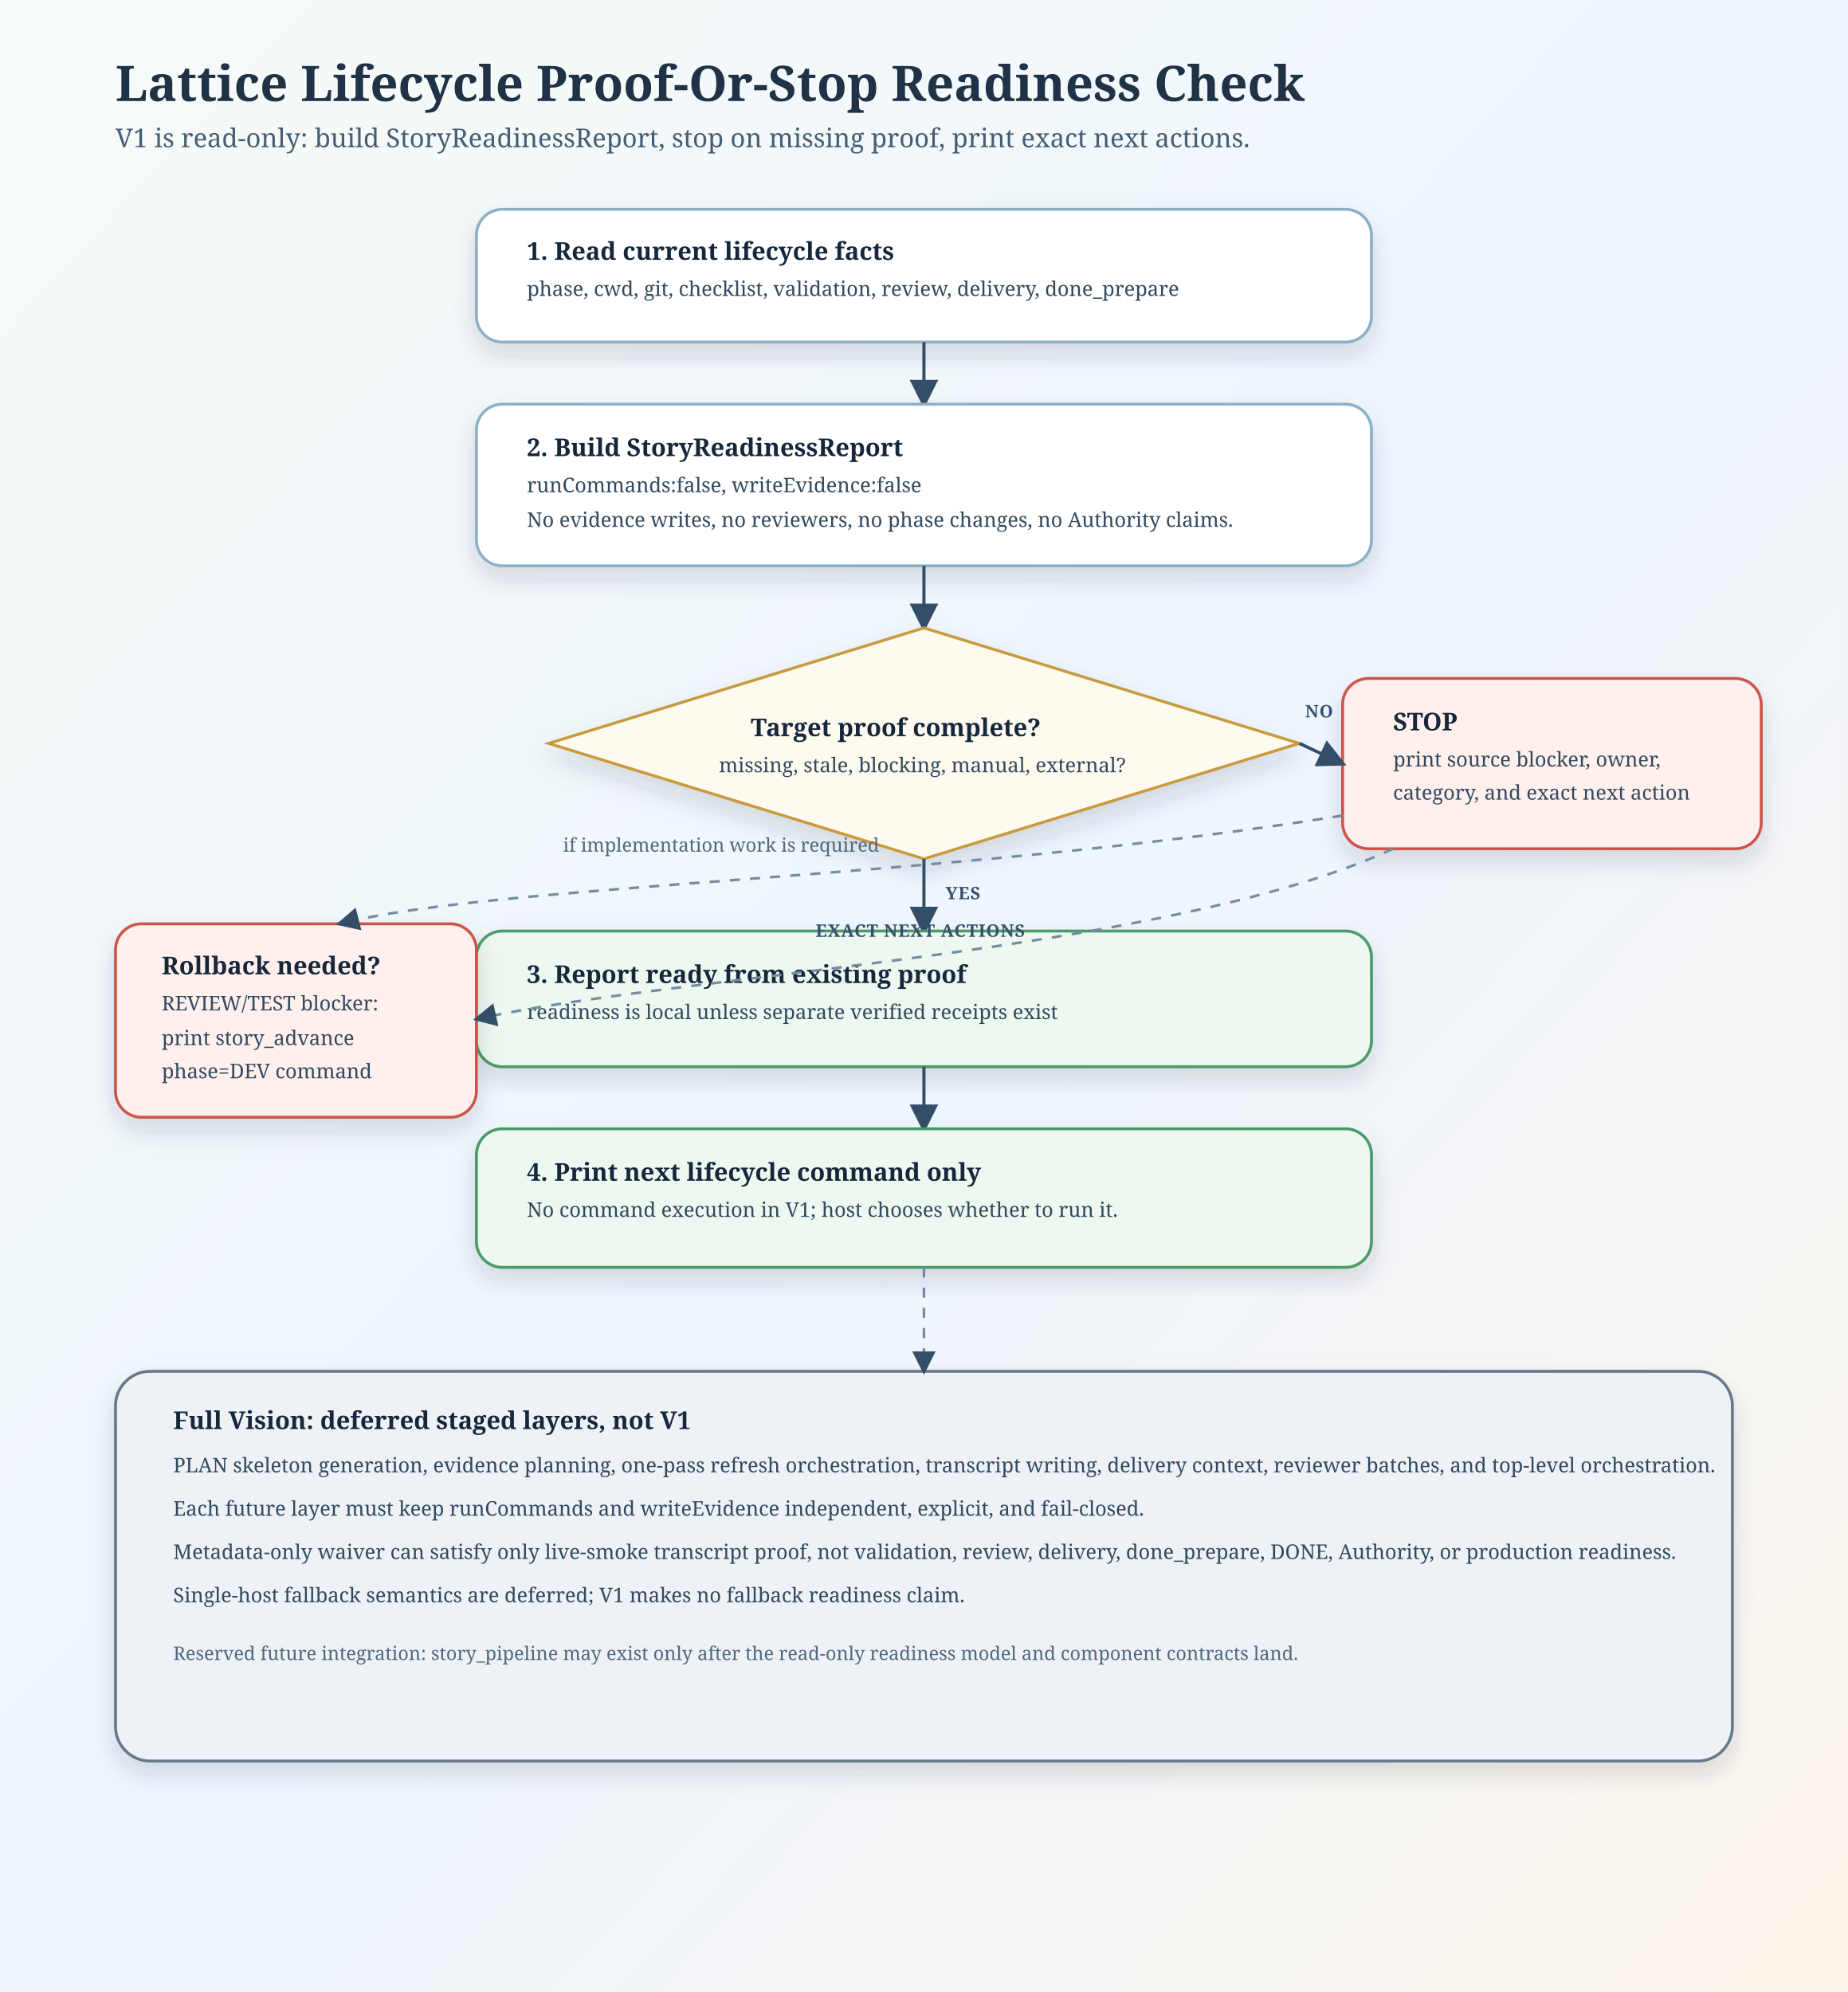
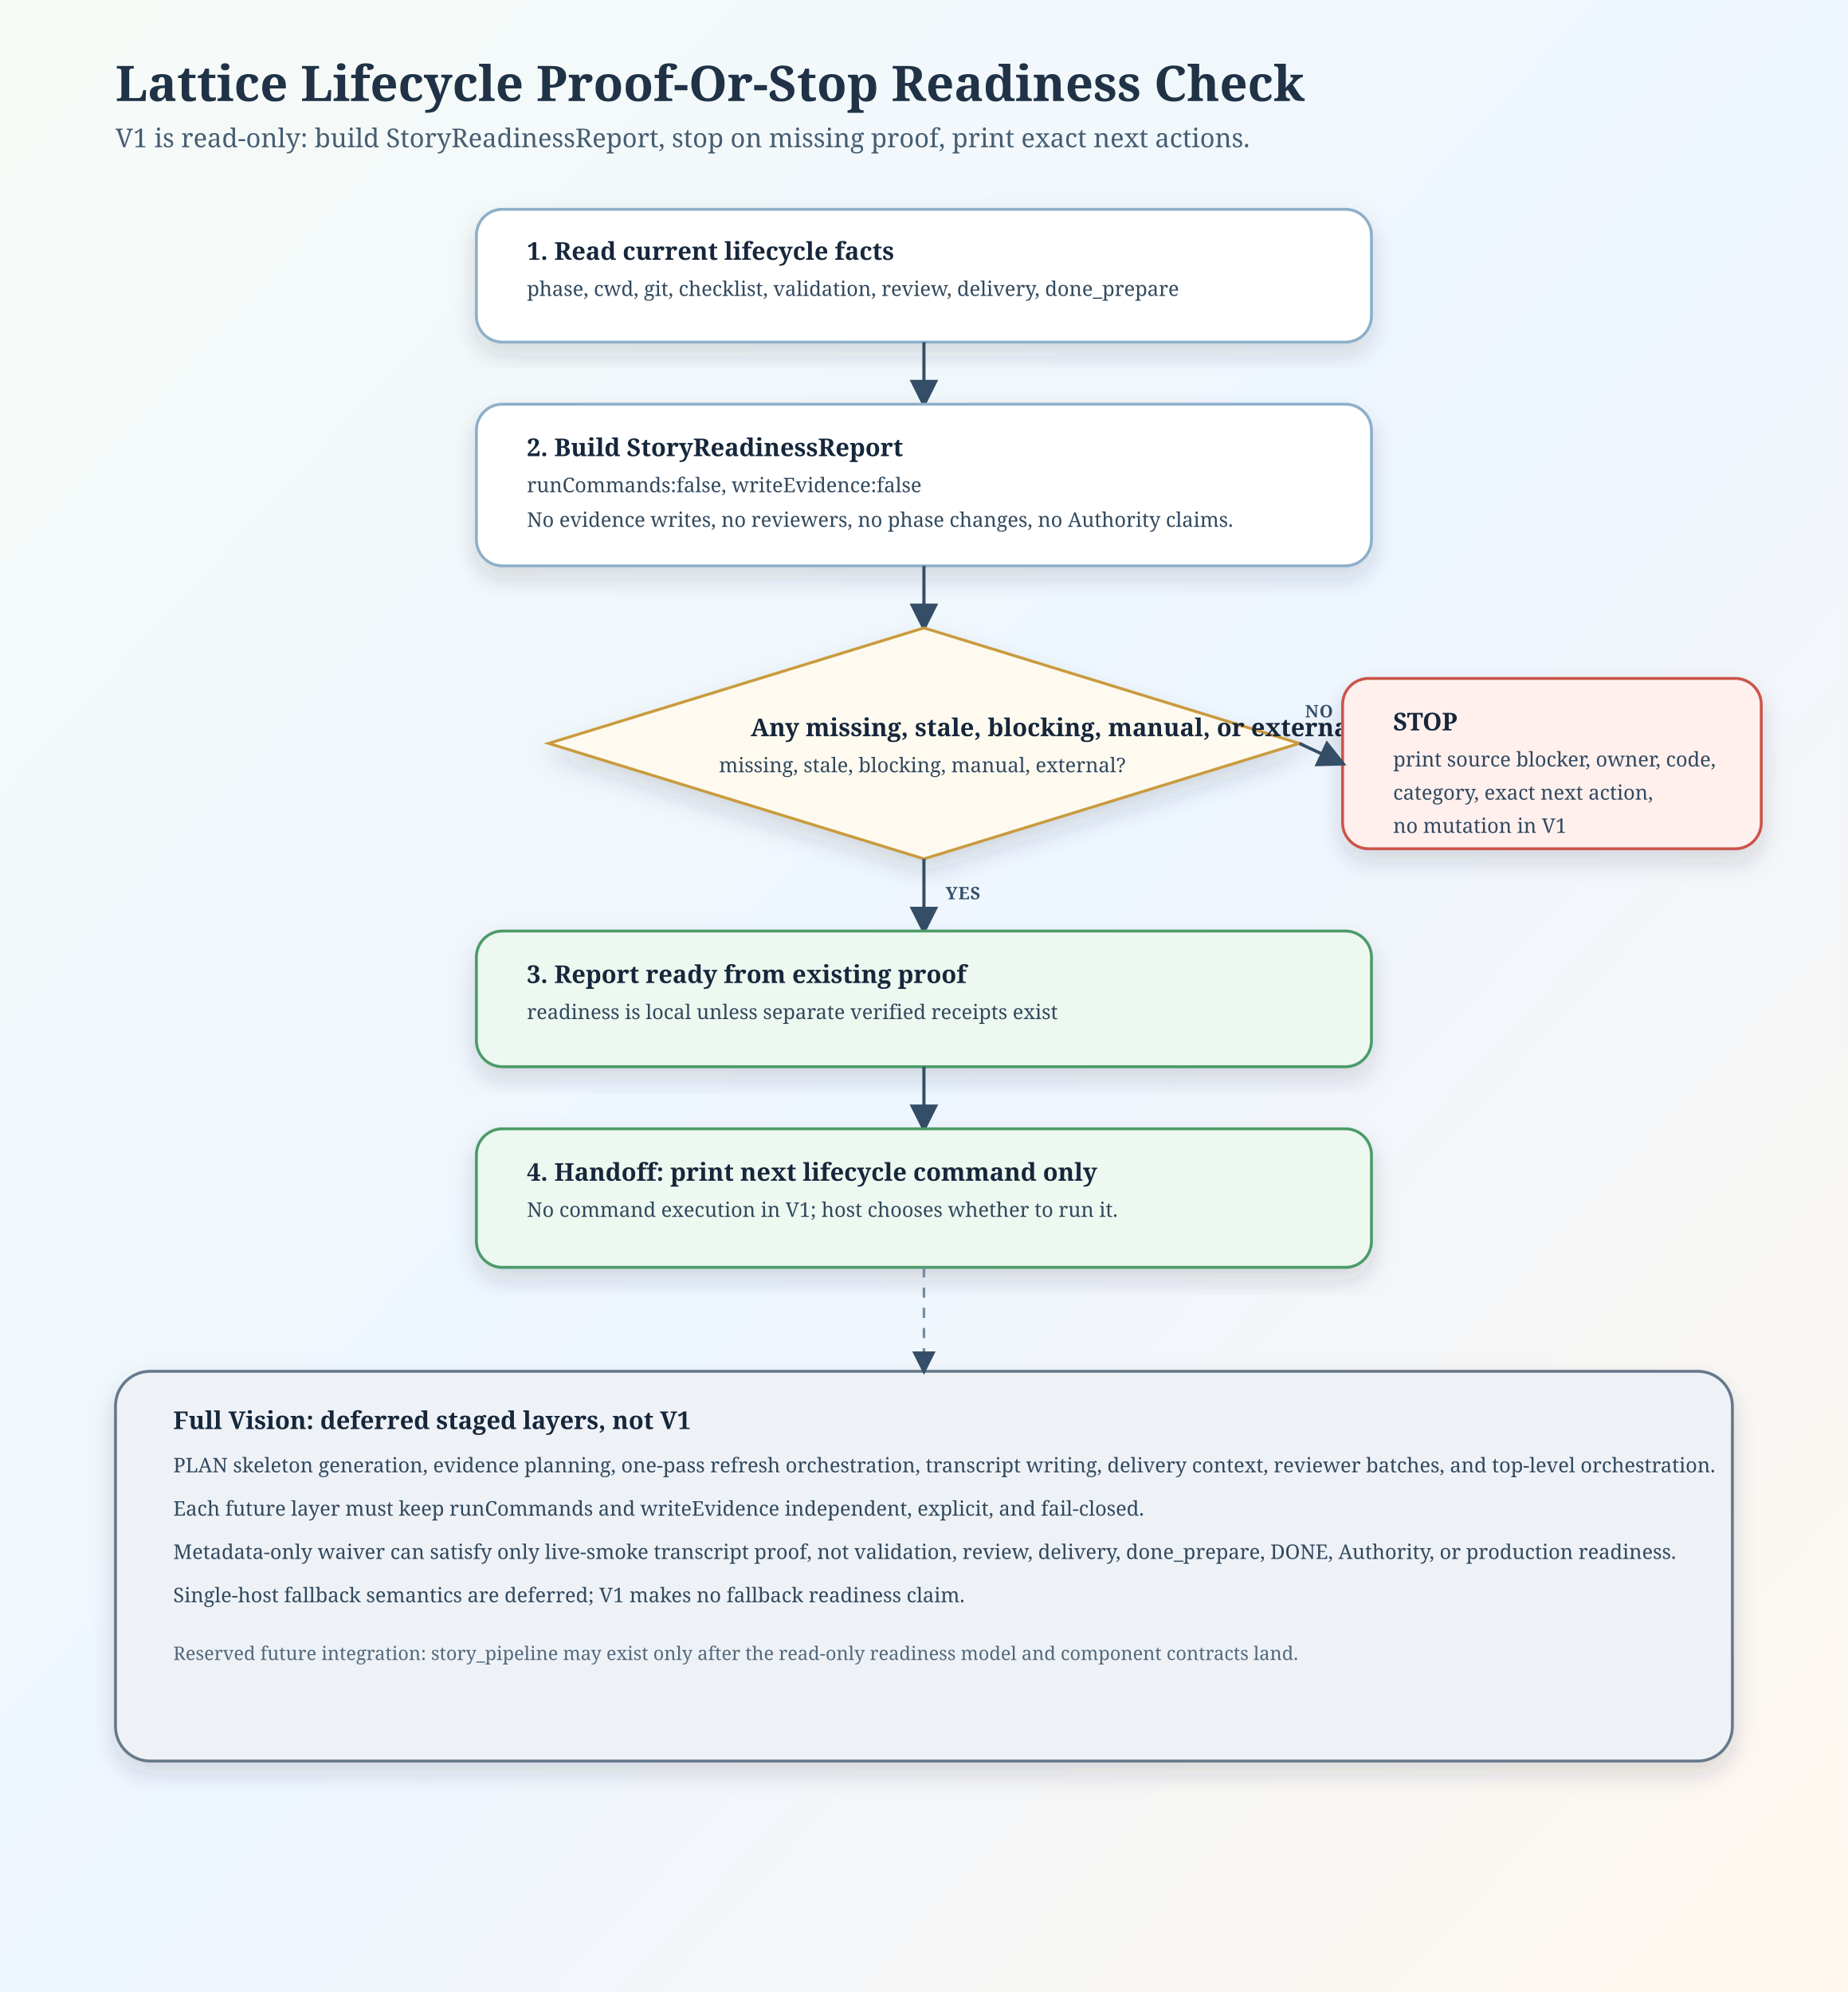
<svg xmlns="http://www.w3.org/2000/svg" width="1280" height="1380" viewBox="0 0 1280 1380" role="img" aria-labelledby="title desc">
  <defs>
    <linearGradient id="bg" x1="0" y1="0" x2="1" y2="1">
      <stop offset="0%" stop-color="#f7fbf7" />
      <stop offset="52%" stop-color="#eef6ff" />
      <stop offset="100%" stop-color="#fff7ed" />
    </linearGradient>
    <filter id="shadow" x="-20%" y="-20%" width="140%" height="140%">
      <feDropShadow dx="0" dy="8" stdDeviation="8" flood-color="#203040" flood-opacity="0.16" />
    </filter>
    <marker id="arrow" viewBox="0 0 10 10" refX="8.5" refY="5" markerWidth="9" markerHeight="9" orient="auto-start-reverse">
      <path d="M 0 0 L 10 5 L 0 10 z" fill="#344e67" />
    </marker>
    <style>
      .title { font: 700 34px Georgia, serif; fill: #203246; }
      .subtitle { font: 400 18px Georgia, serif; fill: #465d72; }
      .box-title { font: 700 17px Georgia, serif; fill: #15283a; }
      .box-text { font: 400 14px Georgia, serif; fill: #30485d; }
      .small { font: 400 13px Georgia, serif; fill: #51687b; }
      .label { font: 700 12px Georgia, serif; fill: #36506a; letter-spacing: 0.04em; }
      .flow { stroke: #344e67; stroke-width: 2.2; fill: none; marker-end: url(#arrow); }
      .flow-soft { stroke: #758da3; stroke-width: 1.8; fill: none; stroke-dasharray: 7 7; marker-end: url(#arrow); }
      .stage { fill: #ffffff; stroke: #8dafc9; stroke-width: 2; }
      .decision { fill: #fffaf0; stroke: #c99a3d; stroke-width: 2; }
      .stop { fill: #fff0ee; stroke: #cb5548; stroke-width: 2; }
      .ready { fill: #edf8f0; stroke: #4b9b69; stroke-width: 2; }
      .deferred { fill: #eef2f7; stroke: #66788a; stroke-width: 2; }
    </style>
  </defs>
  <rect width="1280" height="1380" fill="url(#bg)" />
  <text x="80" y="70" class="title">Lattice Lifecycle Proof-Or-Stop Readiness Check</text>
  <text x="80" y="102" class="subtitle">V1 is read-only: build StoryReadinessReport, stop on missing proof, print exact next actions.</text>
  <g filter="url(#shadow)">
    <rect x="330" y="145" width="620" height="92" rx="18" class="stage" />
    <text x="365" y="180" class="box-title">1. Read current lifecycle facts</text>
    <text x="365" y="205" class="box-text">phase, cwd, git, checklist, validation, review, delivery, done_prepare</text>
  </g>
  <path d="M640 237 L640 280" class="flow" />
  <g filter="url(#shadow)">
    <rect x="330" y="280" width="620" height="112" rx="18" class="stage" />
    <text x="365" y="316" class="box-title">2. Build StoryReadinessReport</text>
    <text x="365" y="341" class="box-text">runCommands:false, writeEvidence:false</text>
    <text x="365" y="365" class="box-text">No evidence writes, no reviewers, no phase changes, no Authority claims.</text>
  </g>
  <path d="M640 392 L640 435" class="flow" />
  <g filter="url(#shadow)">
    <path d="M640 435 L900 515 L640 595 L380 515 Z" class="decision" />
-     <text x="520" y="510" class="box-title">Target proof complete?</text>
+     <text x="520" y="510" class="box-title">Any missing, stale, blocking, manual, or external proof for target?</text>
    <text x="498" y="535" class="box-text">missing, stale, blocking, manual, external?</text>
  </g>
  <g filter="url(#shadow)">
    <rect x="930" y="470" width="290" height="118" rx="18" class="stop" />
    <text x="965" y="506" class="box-title">STOP</text>
-     <text x="965" y="531" class="box-text">print source blocker, owner,</text>
-     <text x="965" y="554" class="box-text">category, and exact next action</text>
+     <text x="965" y="531" class="box-text">print source blocker, owner, code,</text>
+     <text x="965" y="554" class="box-text">category, exact next action,</text>
+     <text x="965" y="577" class="box-text">no mutation in V1</text>
  </g>
  <path d="M900 515 L930 529" class="flow" />
  <text x="904" y="497" class="label">NO</text>
  <path d="M640 595 L640 645" class="flow" />
  <text x="655" y="623" class="label">YES</text>
  <g filter="url(#shadow)">
    <rect x="330" y="645" width="620" height="94" rx="18" class="ready" />
    <text x="365" y="681" class="box-title">3. Report ready from existing proof</text>
    <text x="365" y="706" class="box-text">readiness is local unless separate verified receipts exist</text>
  </g>
  <path d="M640 739 L640 782" class="flow" />
  <g filter="url(#shadow)">
    <rect x="330" y="782" width="620" height="96" rx="18" class="ready" />
-     <text x="365" y="818" class="box-title">4. Print next lifecycle command only</text>
+     <text x="365" y="818" class="box-title">4. Handoff: print next lifecycle command only</text>
    <text x="365" y="843" class="box-text">No command execution in V1; host chooses whether to run it.</text>
  </g>
-   <g filter="url(#shadow)">
-     <rect x="80" y="640" width="250" height="134" rx="18" class="stop" />
-     <text x="112" y="675" class="box-title">Rollback needed?</text>
-     <text x="112" y="700" class="box-text">REVIEW/TEST blocker:</text>
-     <text x="112" y="724" class="box-text">print story_advance</text>
-     <text x="112" y="747" class="box-text">phase=DEV command</text>
-   </g>
-   <path d="M965 588 C810 660 470 675 330 706" class="flow-soft" />
-   <text x="565" y="649" class="label">EXACT NEXT ACTIONS</text>
-   <path d="M930 565 C650 610 345 612 235 640" class="flow-soft" />
-   <text x="390" y="590" class="small">if implementation work is required</text>
  <g filter="url(#shadow)">
    <rect x="80" y="950" width="1120" height="270" rx="24" class="deferred" />
    <text x="120" y="990" class="box-title">Full Vision: deferred staged layers, not V1</text>
    <text x="120" y="1020" class="box-text">PLAN skeleton generation, evidence planning, one-pass refresh orchestration, transcript writing, delivery context, reviewer batches, and top-level orchestration.</text>
    <text x="120" y="1050" class="box-text">Each future layer must keep runCommands and writeEvidence independent, explicit, and fail-closed.</text>
    <text x="120" y="1080" class="box-text">Metadata-only waiver can satisfy only live-smoke transcript proof, not validation, review, delivery, done_prepare, DONE, Authority, or production readiness.</text>
    <text x="120" y="1110" class="box-text">Single-host fallback semantics are deferred; V1 makes no fallback readiness claim.</text>
    <text x="120" y="1150" class="small">Reserved future integration: story_pipeline may exist only after the read-only readiness model and component contracts land.</text>
  </g>
  <path d="M640 878 L640 950" class="flow-soft" />
</svg>
